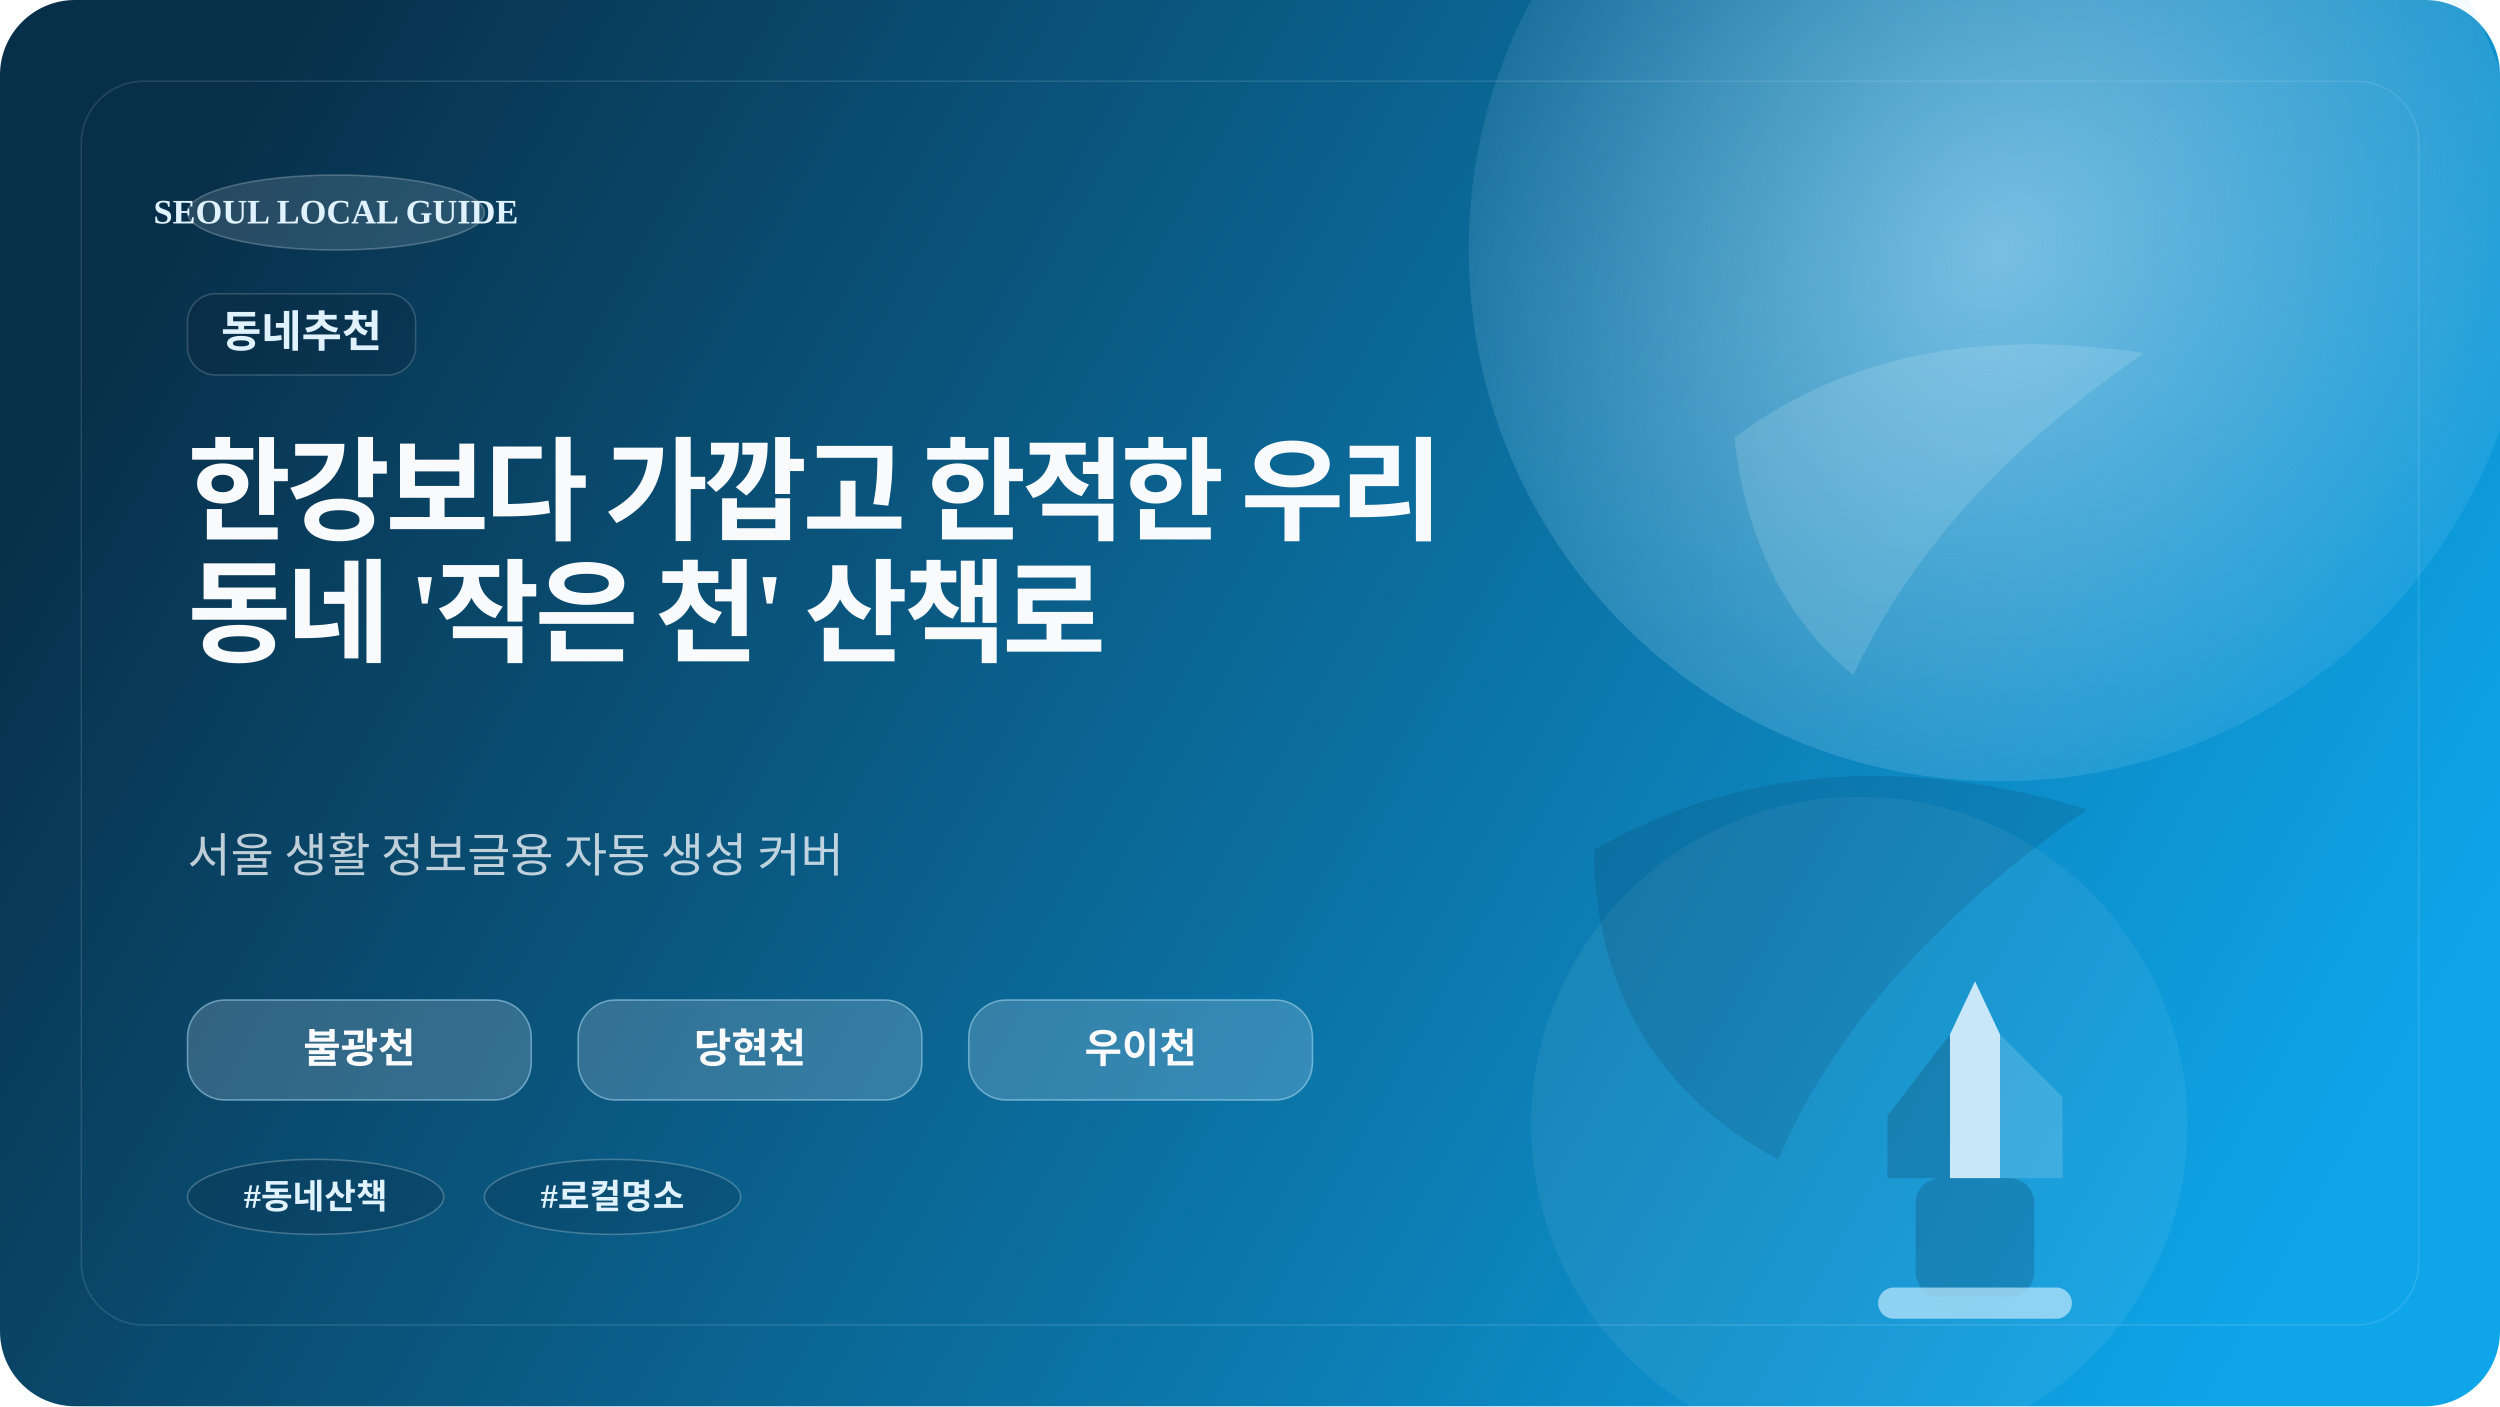
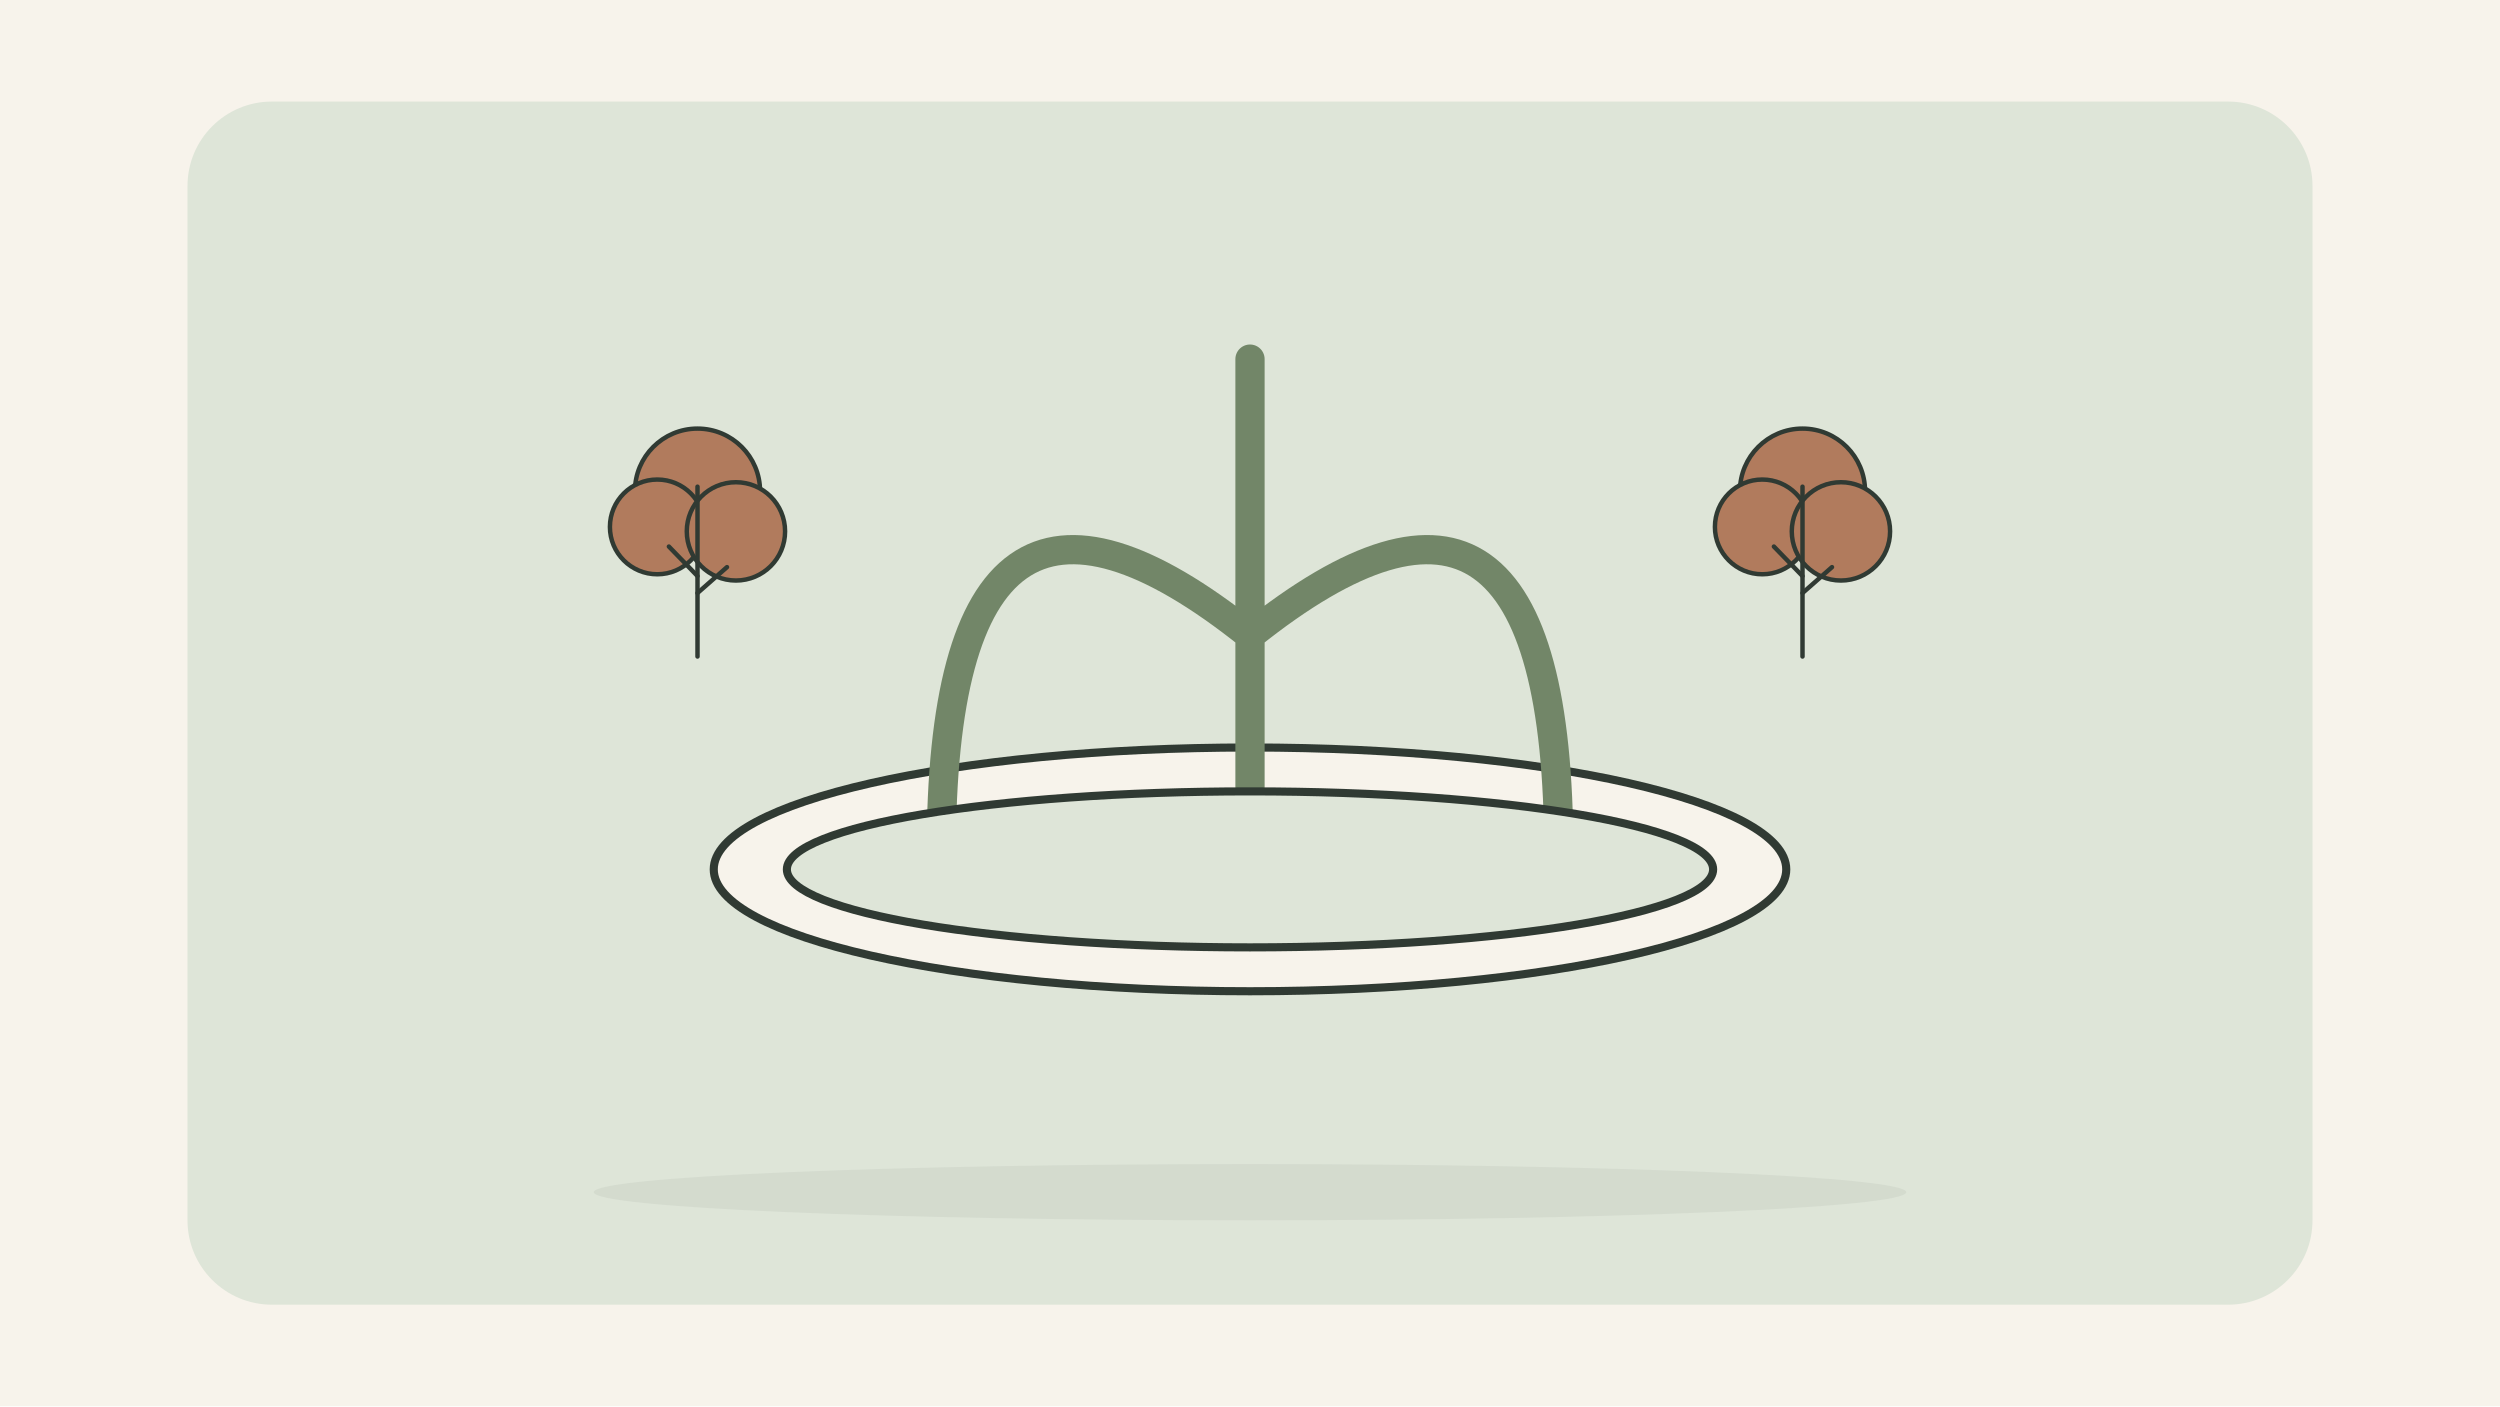
- <svg xmlns="http://www.w3.org/2000/svg" width="1600" height="900" viewBox="0 0 1600 900" fill="none" role="img" aria-labelledby="cover-title cover-desc">
-   <defs>
-     <linearGradient id="bg-gradient" x1="140" y1="80" x2="1460" y2="820" gradientUnits="userSpaceOnUse">
-       <stop stop-color="#082F49" />
-       <stop offset="1" stop-color="#0EA5E9" />
-     </linearGradient>
-     <radialGradient id="glow-gradient" cx="0" cy="0" r="1" gradientUnits="userSpaceOnUse" gradientTransform="translate(1280 160) rotate(125) scale(480 400)">
-       <stop stop-color="#BAE6FD" stop-opacity="0.62" />
-       <stop offset="1" stop-color="#BAE6FD" stop-opacity="0" />
-     </radialGradient>
-   </defs>
-   <rect width="1600" height="900" rx="48" fill="url(#bg-gradient)" />
-   <rect x="52" y="52" width="1496" height="796" rx="40" stroke="rgba(248,250,252,0.12)" />
-   <circle cx="1280" cy="160" r="340" fill="url(#glow-gradient)" />
-   <circle cx="1190" cy="720" r="210" fill="rgba(255,255,255,0.06)" />
-   <path d="M1110 280C1180 228 1266 210 1372 226C1297 278 1230 340 1186 432C1144 398 1117 346 1110 280Z" fill="rgba(248,250,252,0.14)" />
-   <path d="M1020 544C1110 492 1216 482 1336 518C1244 582 1175 656 1138 742C1061 701 1021 633 1020 544Z" fill="rgba(15,23,42,0.12)" />
-   <g transform="translate(120 112)">
-     <rect width="190" height="48" rx="999" fill="rgba(248,250,252,0.13)" stroke="rgba(248,250,252,0.24)" />
-     <text x="95" y="31" fill="#E0F2FE" font-size="22" font-weight="700" text-anchor="middle">SEOUL LOCAL GUIDE</text>
-   </g>
-   <g transform="translate(120 188)">
-     <rect width="146" height="52" rx="18" fill="rgba(15,23,42,0.18)" stroke="rgba(248,250,252,0.18)" />
-     <text x="73" y="34" fill="#E0F2FE" font-size="28" font-weight="700" text-anchor="middle">동네추천</text>
-   </g>
-   <text x="120" y="340" fill="#F8FAFC" font-size="72" font-weight="800" letter-spacing="-0.04em">
-     <tspan x="120" dy="0">한강보다 가깝고 한적한 우리</tspan>
-     <tspan x="120" dy="78">동네 '작은 천' 산책로</tspan>
-   </text>
-   <text x="120" y="558" fill="rgba(248,250,252,0.76)" font-size="30" font-weight="500">
-     서울 생활 정보글용 자동 생성 커버
-   </text>
-   <g transform="translate(120 640)">
-     <rect width="220" height="64" rx="24" fill="rgba(240, 249, 255, 0.18)" stroke="rgba(186, 230, 253, 0.5)" />
-     <text x="110" y="40" fill="#F8FAFC" font-size="26" font-weight="600" text-anchor="middle">불광천</text>
-   </g>
-   <g transform="translate(370 640)">
-     <rect width="220" height="64" rx="24" fill="rgba(240, 249, 255, 0.18)" stroke="rgba(186, 230, 253, 0.5)" />
-     <text x="110" y="40" fill="#F8FAFC" font-size="26" font-weight="600" text-anchor="middle">당현천</text>
-   </g>
-   <g transform="translate(620 640)">
-     <rect width="220" height="64" rx="24" fill="rgba(240, 249, 255, 0.18)" stroke="rgba(186, 230, 253, 0.5)" />
-     <text x="110" y="40" fill="#F8FAFC" font-size="26" font-weight="600" text-anchor="middle">우이천</text>
-   </g>
-   <g transform="translate(120 742)">
-     <rect width="164" height="48" rx="999" fill="rgba(15, 23, 42, 0.16)" stroke="rgba(248, 250, 252, 0.24)" />
-     <text x="82" y="31" fill="#E0F2FE" font-size="22" font-weight="600" text-anchor="middle">#동네산책</text>
-   </g>
-   <g transform="translate(310 742)">
-     <rect width="164" height="48" rx="999" fill="rgba(15, 23, 42, 0.16)" stroke="rgba(248, 250, 252, 0.24)" />
-     <text x="82" y="31" fill="#E0F2FE" font-size="22" font-weight="600" text-anchor="middle">#로컬명소</text>
-   </g>
-   <g transform="translate(1168 628)">
-     <path d="M96 0L112 34V126H80V34L96 0Z" fill="#E0F2FE" fill-opacity="0.88" />
-     <path d="M112 34L152 74V126H112V34Z" fill="rgba(248,250,252,0.16)" />
-     <path d="M80 34L40 86V126H80V34Z" fill="rgba(15,23,42,0.18)" />
-     <rect x="58" y="126" width="76" height="76" rx="16" fill="rgba(15,23,42,0.18)" />
-     <rect x="34" y="196" width="124" height="20" rx="10" fill="#BAE6FD" fill-opacity="0.72" />
+ <svg xmlns="http://www.w3.org/2000/svg" width="1600" height="900" viewBox="0 0 1600 900" fill="none" role="img" aria-labelledby="cover-title cover-desc" data-cover-generator="seoulcity" data-cover-version="2" data-cover-subject="river" data-cover-scene="public-fountain" data-cover-palette="sage">
+   <rect width="1600" height="900" fill="#F7F3EB" />
+   <rect x="120" y="65" width="1360" height="770" rx="54" fill="#DEE5D8" />
+   <ellipse cx="800" cy="763" rx="420" ry="18" fill="#303A33" opacity=".06" />
+   <g transform="translate(280 130) scale(1.04)" stroke="#303A33" stroke-width="5" stroke-linecap="round" stroke-linejoin="round">
+     <ellipse cx="500" cy="410" rx="330" ry="75" fill="#F7F3EB" />
+     <path d="M310 400Q310 114 500 266Q690 114 690 400M500 395V96" fill="none" stroke="#728668" stroke-width="18" />
+     <ellipse cx="500" cy="410" rx="285" ry="48" fill="#DEE5D8" />
+     <g transform="translate(160 235) scale(0.55)">
+       <circle cx="0" cy="-105" r="70" fill="#B17B5D" />
+       <circle cx="-45" cy="-65" r="53" fill="#B17B5D" />
+       <circle cx="43" cy="-60" r="55" fill="#B17B5D" />
+       <path d="M0 -110L0 80" fill="none" />
+       <path d="M0 -10L-32 -43" fill="none" />
+       <path d="M0 9L33 -20" fill="none" />
+     </g>
+     <g transform="translate(840 235) scale(0.55)">
+       <circle cx="0" cy="-105" r="70" fill="#B17B5D" />
+       <circle cx="-45" cy="-65" r="53" fill="#B17B5D" />
+       <circle cx="43" cy="-60" r="55" fill="#B17B5D" />
+       <path d="M0 -110L0 80" fill="none" />
+       <path d="M0 -10L-32 -43" fill="none" />
+       <path d="M0 9L33 -20" fill="none" />
+     </g>
  </g>
</svg>
